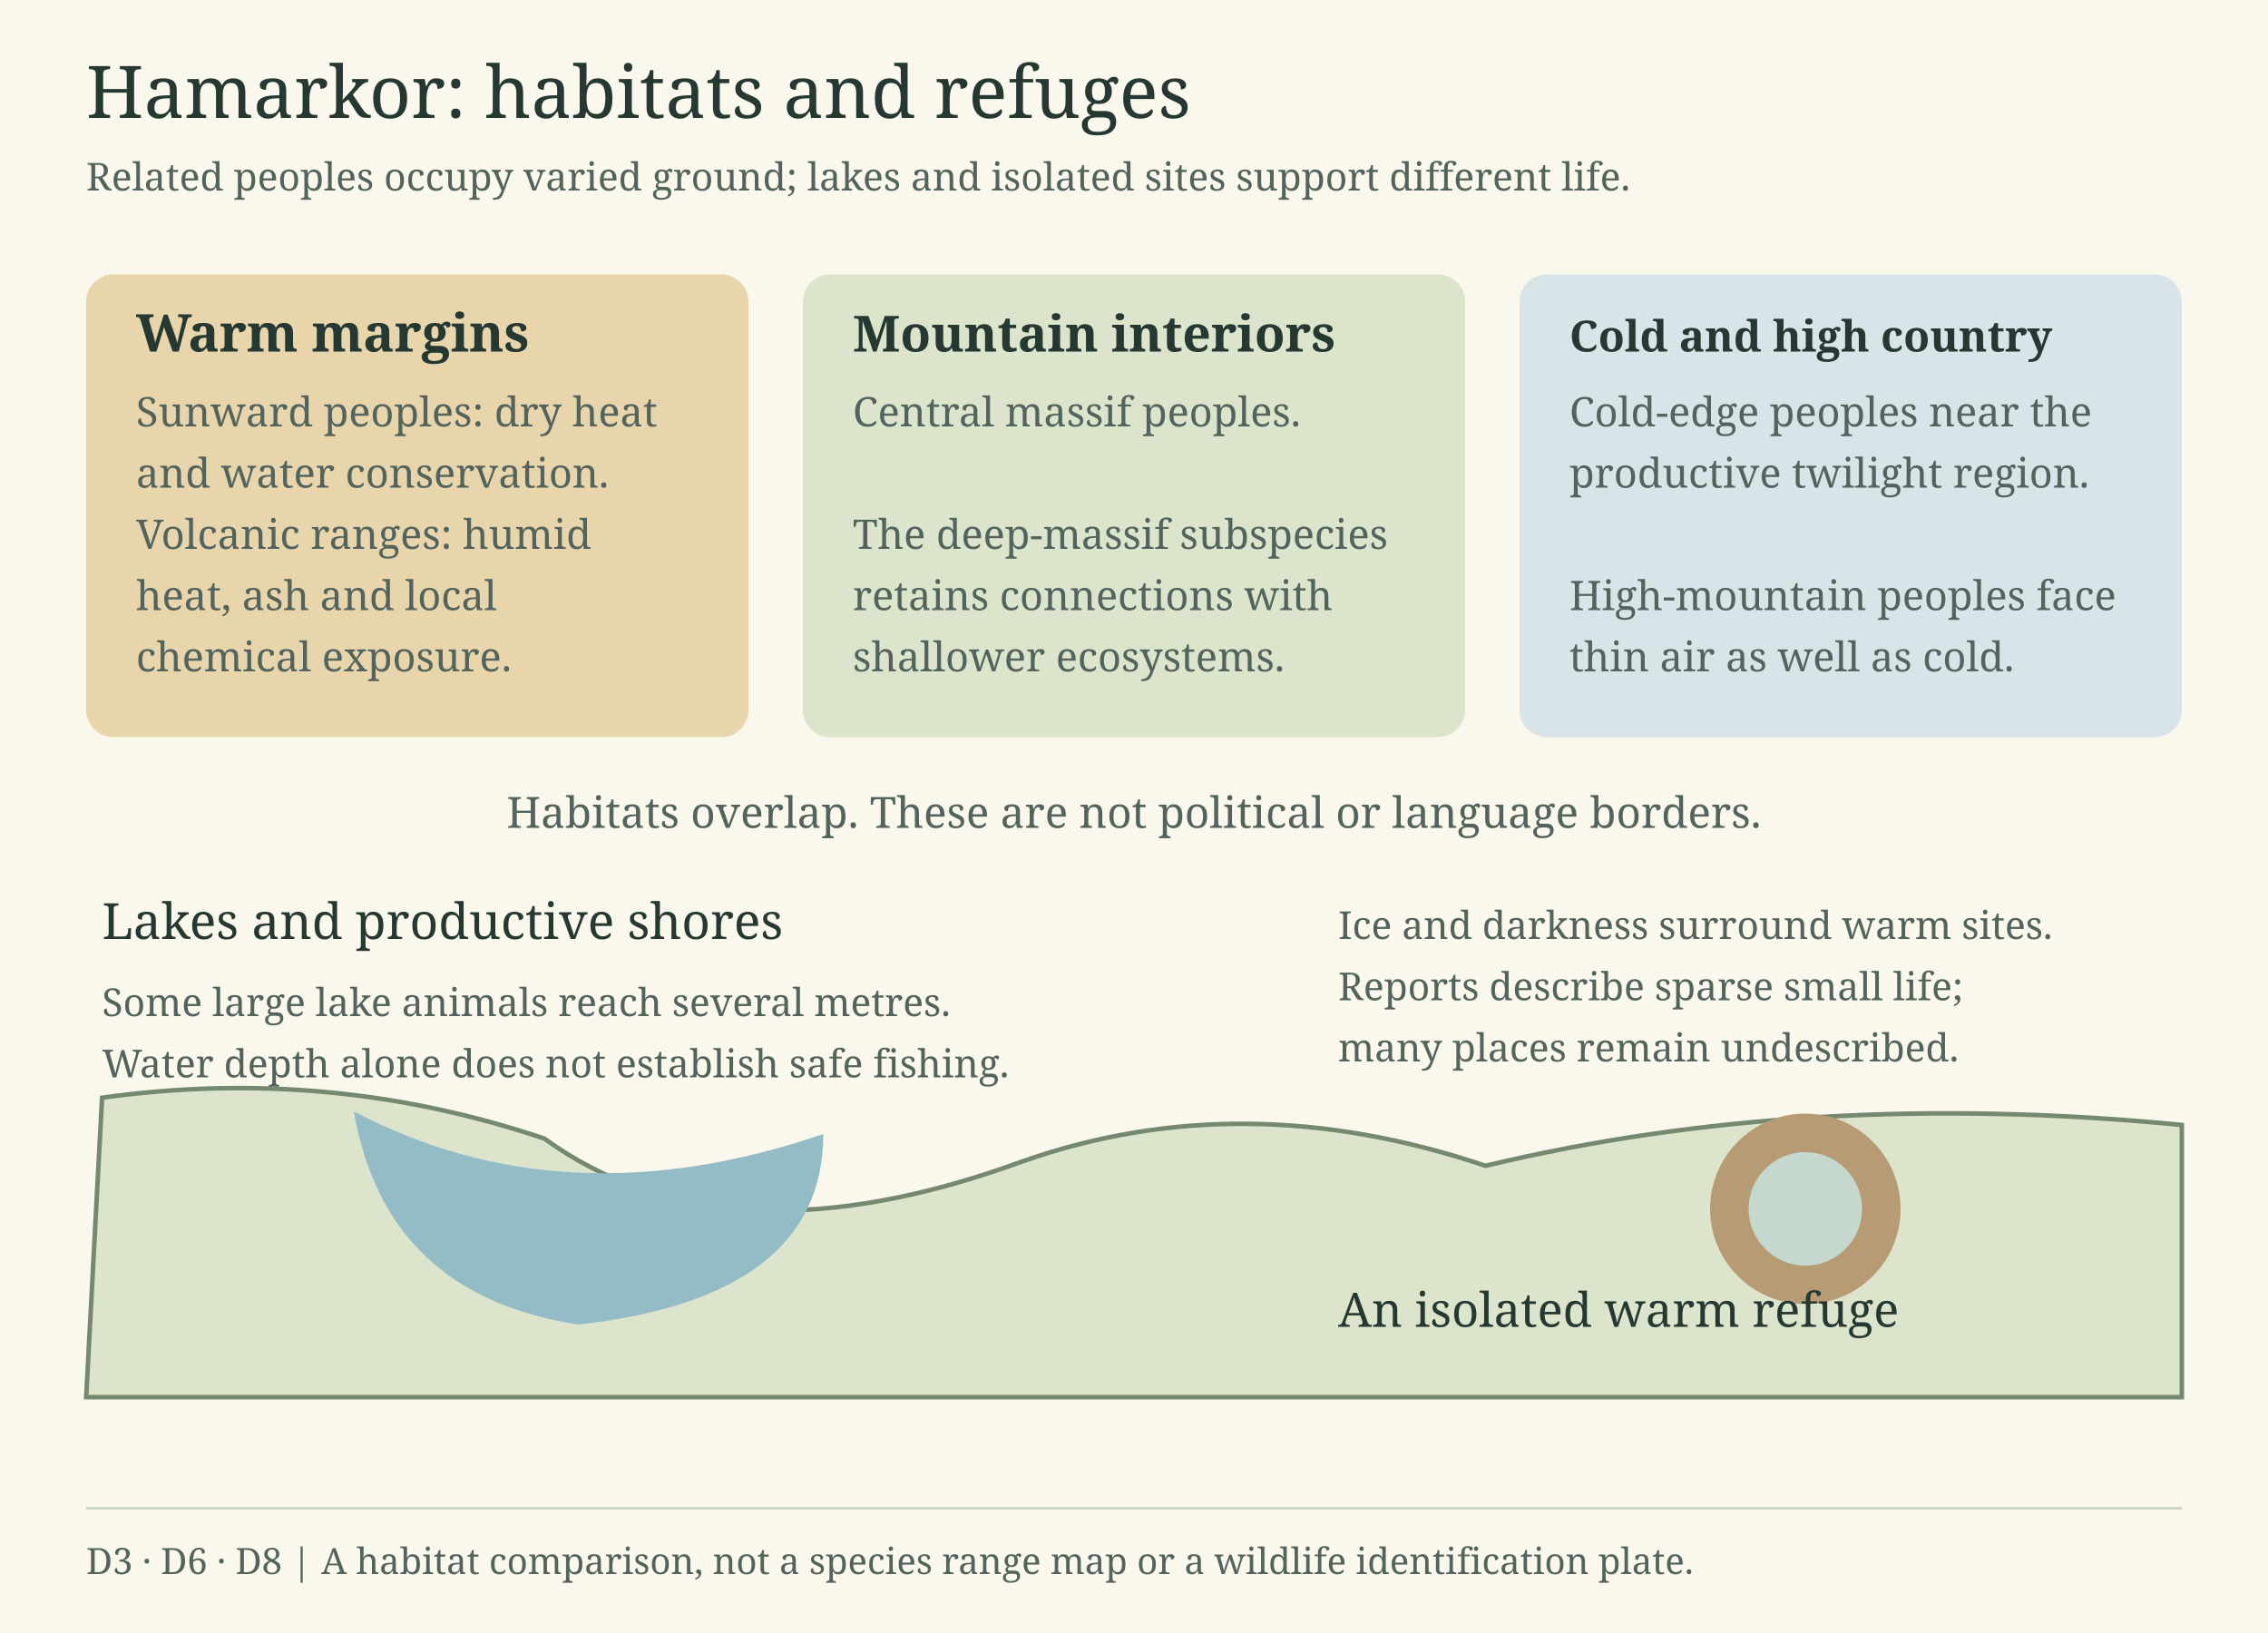
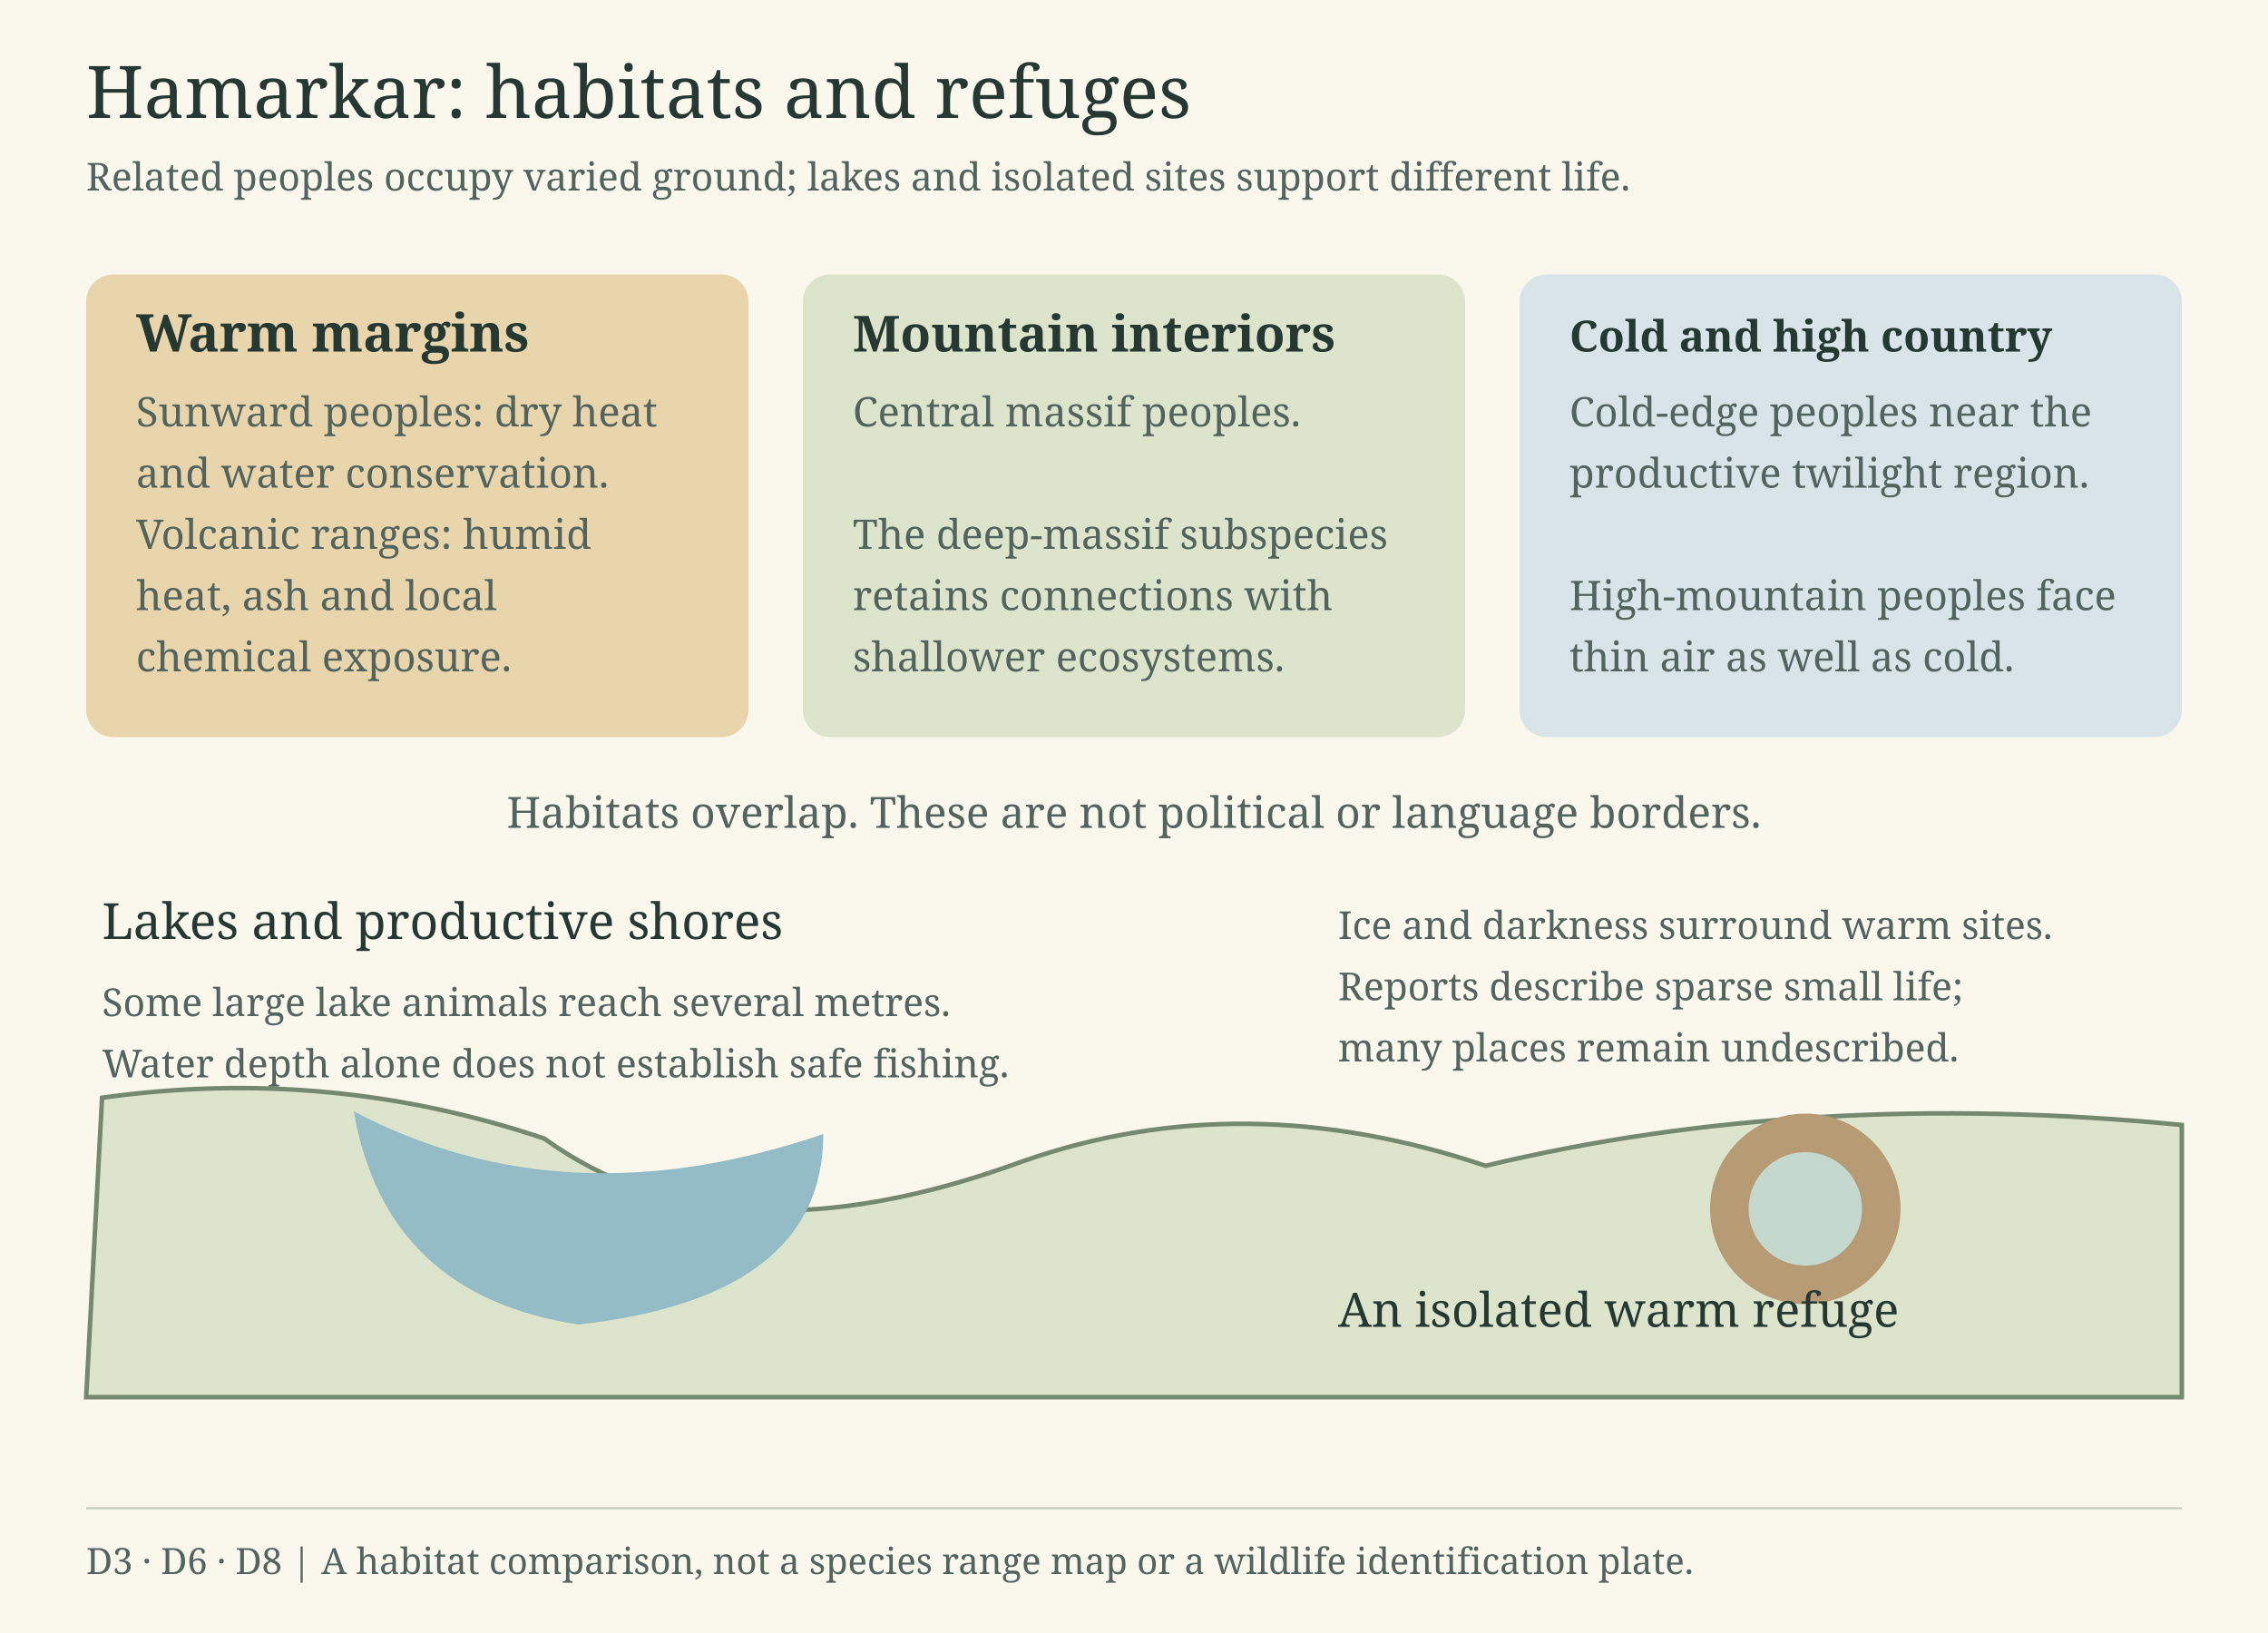
<svg xmlns="http://www.w3.org/2000/svg" width="1000" height="720" viewBox="0 0 1000 720" role="img" aria-labelledby="title desc">
  <defs>
    <marker id="arrow" markerWidth="8" markerHeight="8" refX="7" refY="4" orient="auto-start-reverse">
      <path d="M0 0L8 4L0 8" fill="#467789" />
    </marker>
    <linearGradient id="light">
      <stop stop-color="#d9b26a" />
      <stop offset=".42" stop-color="#d9b26a" />
      <stop offset=".5" stop-color="#77916f" />
      <stop offset=".58" stop-color="#344d49" />
      <stop offset="1" stop-color="#192e35" />
    </linearGradient>
  </defs>
  <rect width="1000" height="720" fill="#faf7ed" />
  <g font-family="Georgia,serif">
-     <text x="38" y="52" font-size="32" fill="#253932" text-anchor="start" font-weight="normal">Hamarkor: habitats and refuges</text>
+     <text x="38" y="52" font-size="32" fill="#253932" text-anchor="start" font-weight="normal">Hamarkar: habitats and refuges</text>
    <text x="38" y="84" font-size="17" fill="#52645d" text-anchor="start" font-weight="normal">Related peoples occupy varied ground; lakes and isolated sites support different life.</text>
    <rect x="38" y="121" width="292" height="204" rx="12" fill="#e9d5ac" />
    <text x="60" y="155" font-size="23" fill="#253932" text-anchor="start" font-weight="bold">Warm margins</text>
    <text x="60" y="188" font-size="18" fill="#52645d" text-anchor="start" font-weight="normal">Sunward peoples: dry heat</text>
    <text x="60" y="215" font-size="18" fill="#52645d" text-anchor="start" font-weight="normal">and water conservation.</text>
    <text x="60" y="242" font-size="18" fill="#52645d" text-anchor="start" font-weight="normal">Volcanic ranges: humid</text>
    <text x="60" y="269" font-size="18" fill="#52645d" text-anchor="start" font-weight="normal">heat, ash and local</text>
    <text x="60" y="296" font-size="18" fill="#52645d" text-anchor="start" font-weight="normal">chemical exposure.</text>
    <rect x="354" y="121" width="292" height="204" rx="12" fill="#dce5cc" />
    <text x="376" y="155" font-size="22" fill="#253932" text-anchor="start" font-weight="bold">Mountain interiors</text>
    <text x="376" y="188" font-size="18" fill="#52645d" text-anchor="start" font-weight="normal">Central massif peoples.</text>
    <text x="376" y="215" font-size="18" fill="#52645d" text-anchor="start" font-weight="normal" />
    <text x="376" y="242" font-size="18" fill="#52645d" text-anchor="start" font-weight="normal">The deep-massif subspecies</text>
    <text x="376" y="269" font-size="18" fill="#52645d" text-anchor="start" font-weight="normal">retains connections with</text>
    <text x="376" y="296" font-size="18" fill="#52645d" text-anchor="start" font-weight="normal">shallower ecosystems.</text>
    <rect x="670" y="121" width="292" height="204" rx="12" fill="#d9e4e8" />
    <text x="692" y="155" font-size="19" fill="#253932" text-anchor="start" font-weight="bold">Cold and high country</text>
    <text x="692" y="188" font-size="18" fill="#52645d" text-anchor="start" font-weight="normal">Cold-edge peoples near the</text>
    <text x="692" y="215" font-size="18" fill="#52645d" text-anchor="start" font-weight="normal">productive twilight region.</text>
    <text x="692" y="242" font-size="18" fill="#52645d" text-anchor="start" font-weight="normal" />
    <text x="692" y="269" font-size="18" fill="#52645d" text-anchor="start" font-weight="normal">High-mountain peoples face</text>
    <text x="692" y="296" font-size="18" fill="#52645d" text-anchor="start" font-weight="normal">thin air as well as cold.</text>
    <text x="500" y="365" font-size="19" fill="#52645d" text-anchor="middle" font-weight="normal">Habitats overlap. These are not political or language borders.</text>
    <path d="M45 484 Q145 470 240 502 Q320 560 451 512 Q548 478 655 514 Q797 480 962 496 L962 616 L38 616Z" fill="#dce5cc" stroke="#758870" stroke-width="2" />
    <path d="M156 490 Q249 539 363 500 Q363 572 255 584 Q170 571 156 490Z" fill="#94bcc6" stroke="none" stroke-width="2" />
    <text x="45" y="414" font-size="22" fill="#253932" text-anchor="start" font-weight="normal">Lakes and productive shores</text>
    <text x="45" y="448" font-size="17" fill="#52645d" text-anchor="start" font-weight="normal">Some large lake animals reach several metres.</text>
    <text x="45" y="475" font-size="17" fill="#52645d" text-anchor="start" font-weight="normal">Water depth alone does not establish safe fishing.</text>
    <circle cx="796" cy="533" r="42" fill="#b69b74" stroke="none" stroke-width="2" />
    <circle cx="796" cy="533" r="25" fill="#c5d8cd" stroke="none" stroke-width="2" />
    <text x="590" y="585" font-size="21" fill="#253932" text-anchor="start" font-weight="normal">An isolated warm refuge</text>
    <text x="590" y="414" font-size="17" fill="#52645d" text-anchor="start" font-weight="normal">Ice and darkness surround warm sites.</text>
    <text x="590" y="441" font-size="17" fill="#52645d" text-anchor="start" font-weight="normal">Reports describe sparse small life;</text>
    <text x="590" y="468" font-size="17" fill="#52645d" text-anchor="start" font-weight="normal">many places remain undescribed.</text>
    <line x1="38" y1="665" x2="962" y2="665" stroke="#c8d0c2" stroke-width="1" stroke-dasharray="" />
    <text x="38" y="694" font-size="16" fill="#52645d" text-anchor="start" font-weight="normal">D3 · D6 · D8 | A habitat comparison, not a species range map or a wildlife identification plate.</text>
  </g>
</svg>
